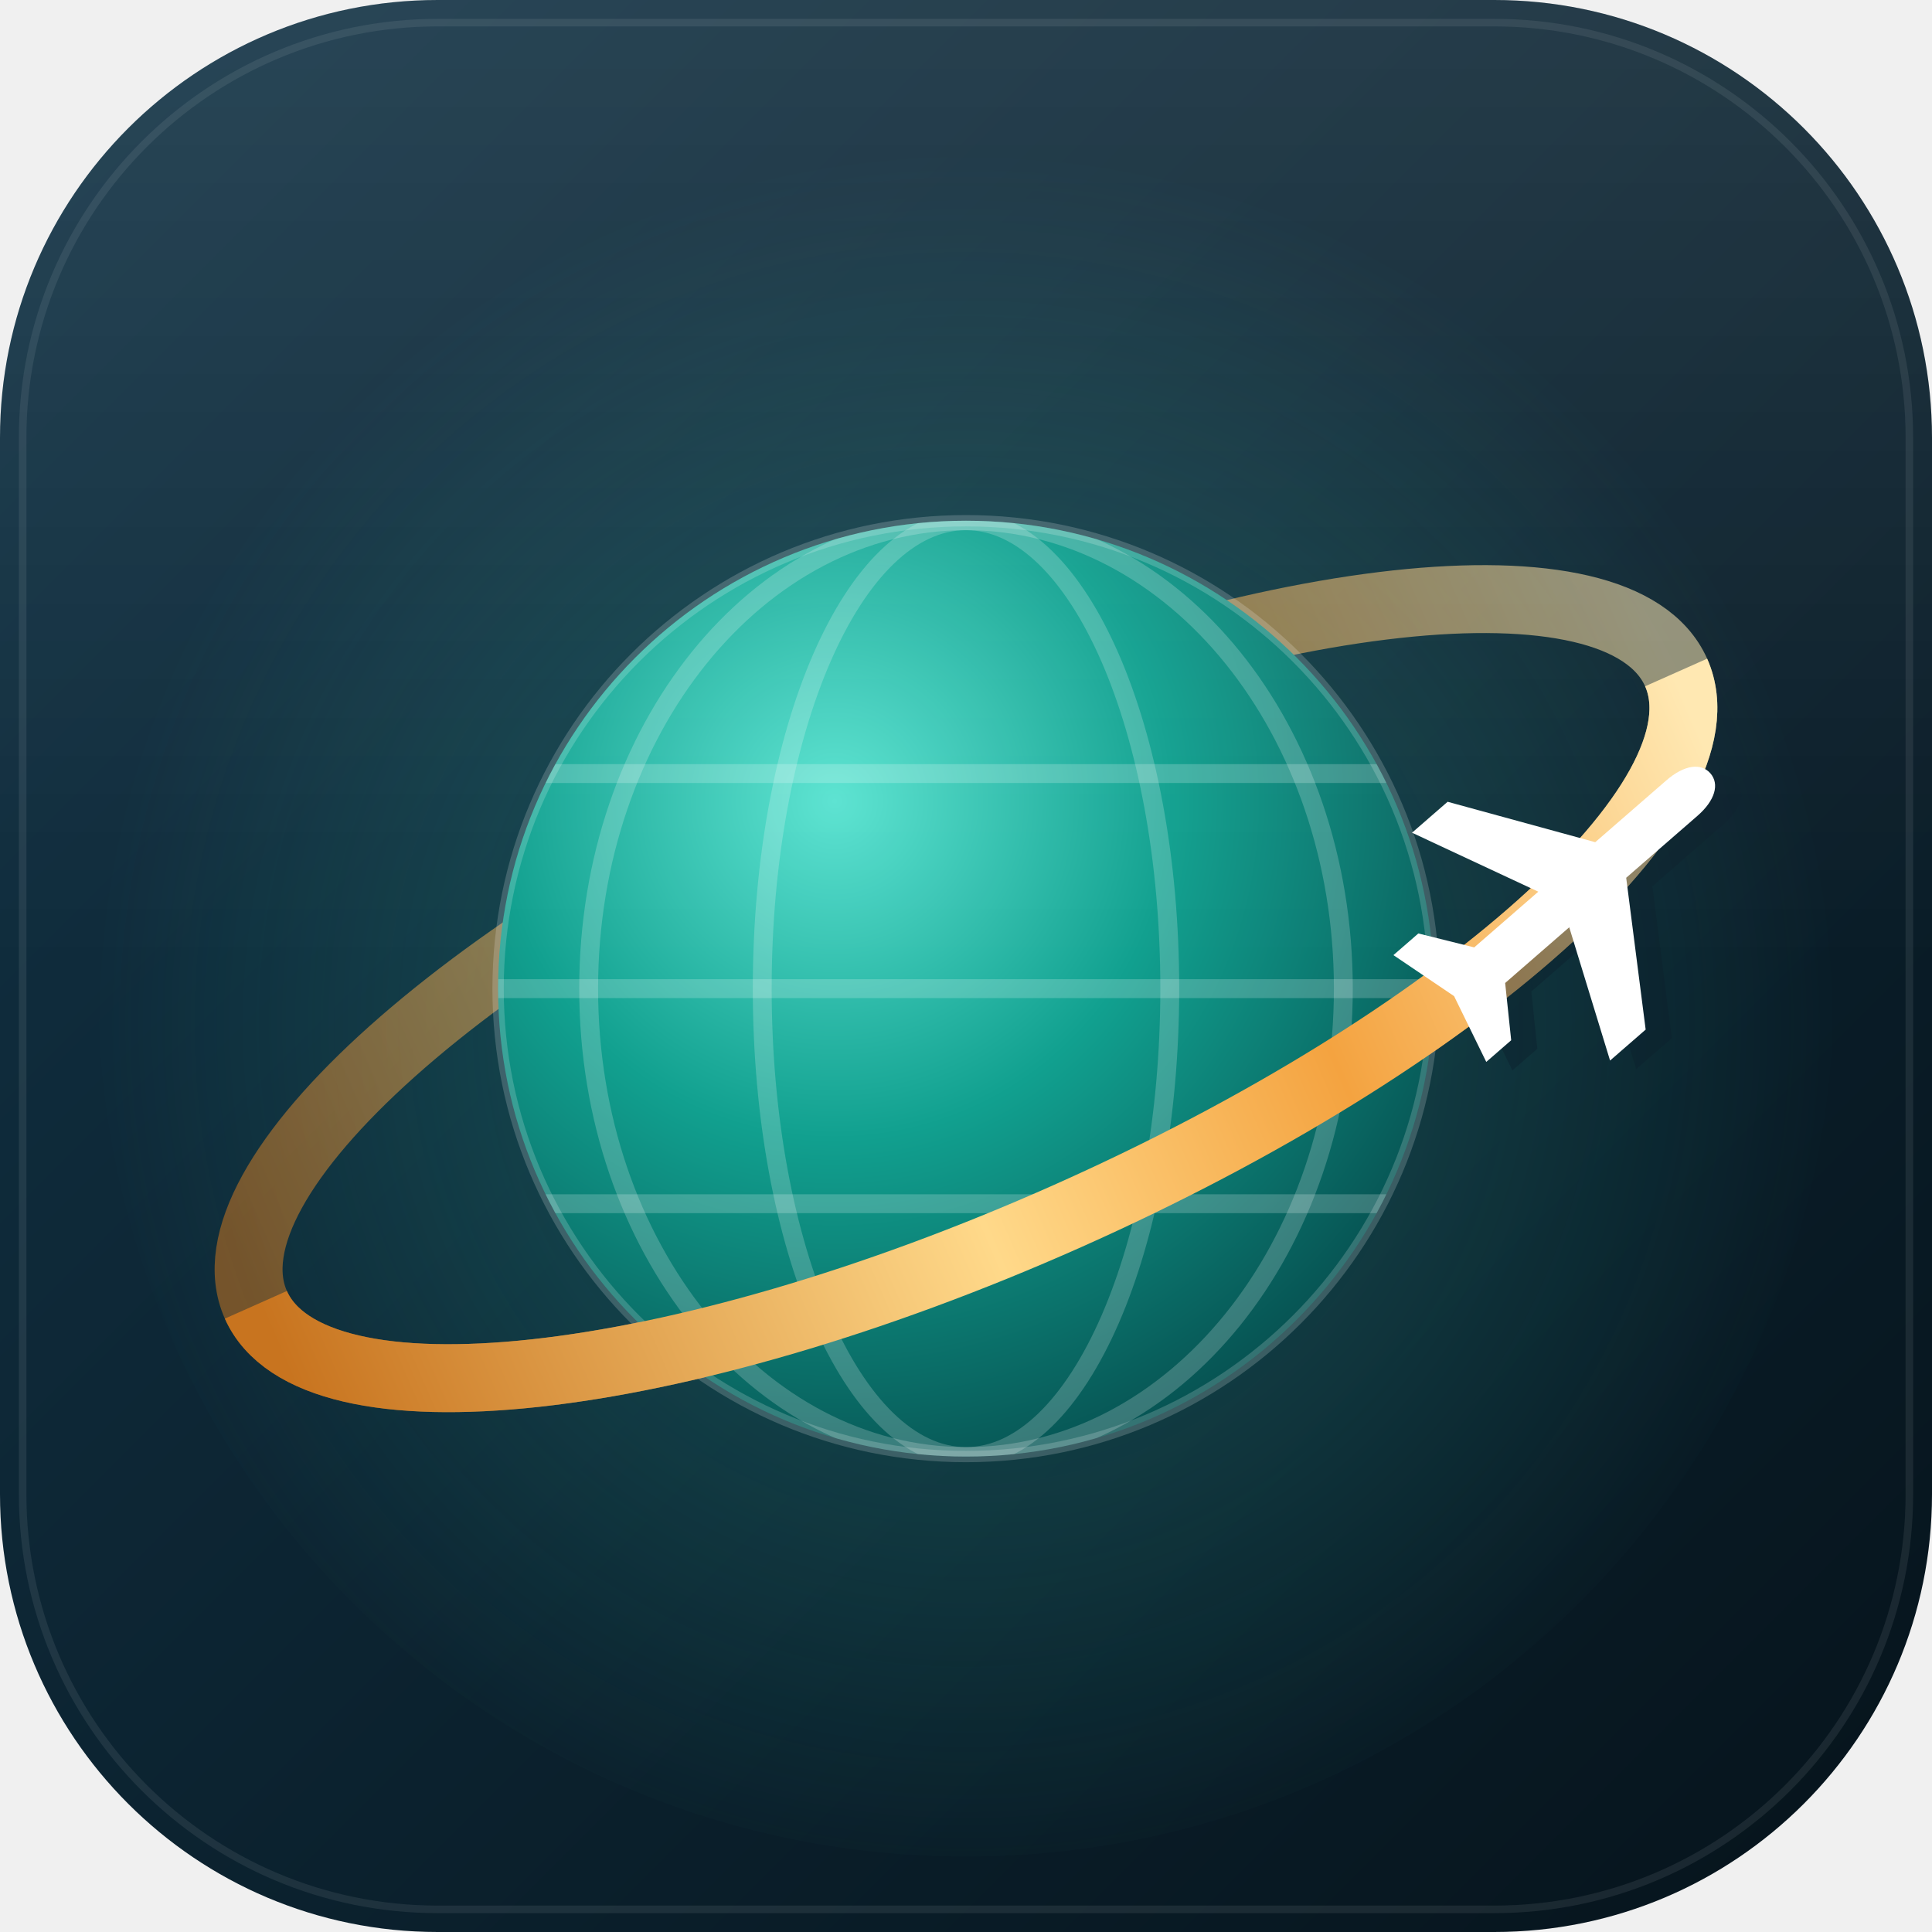
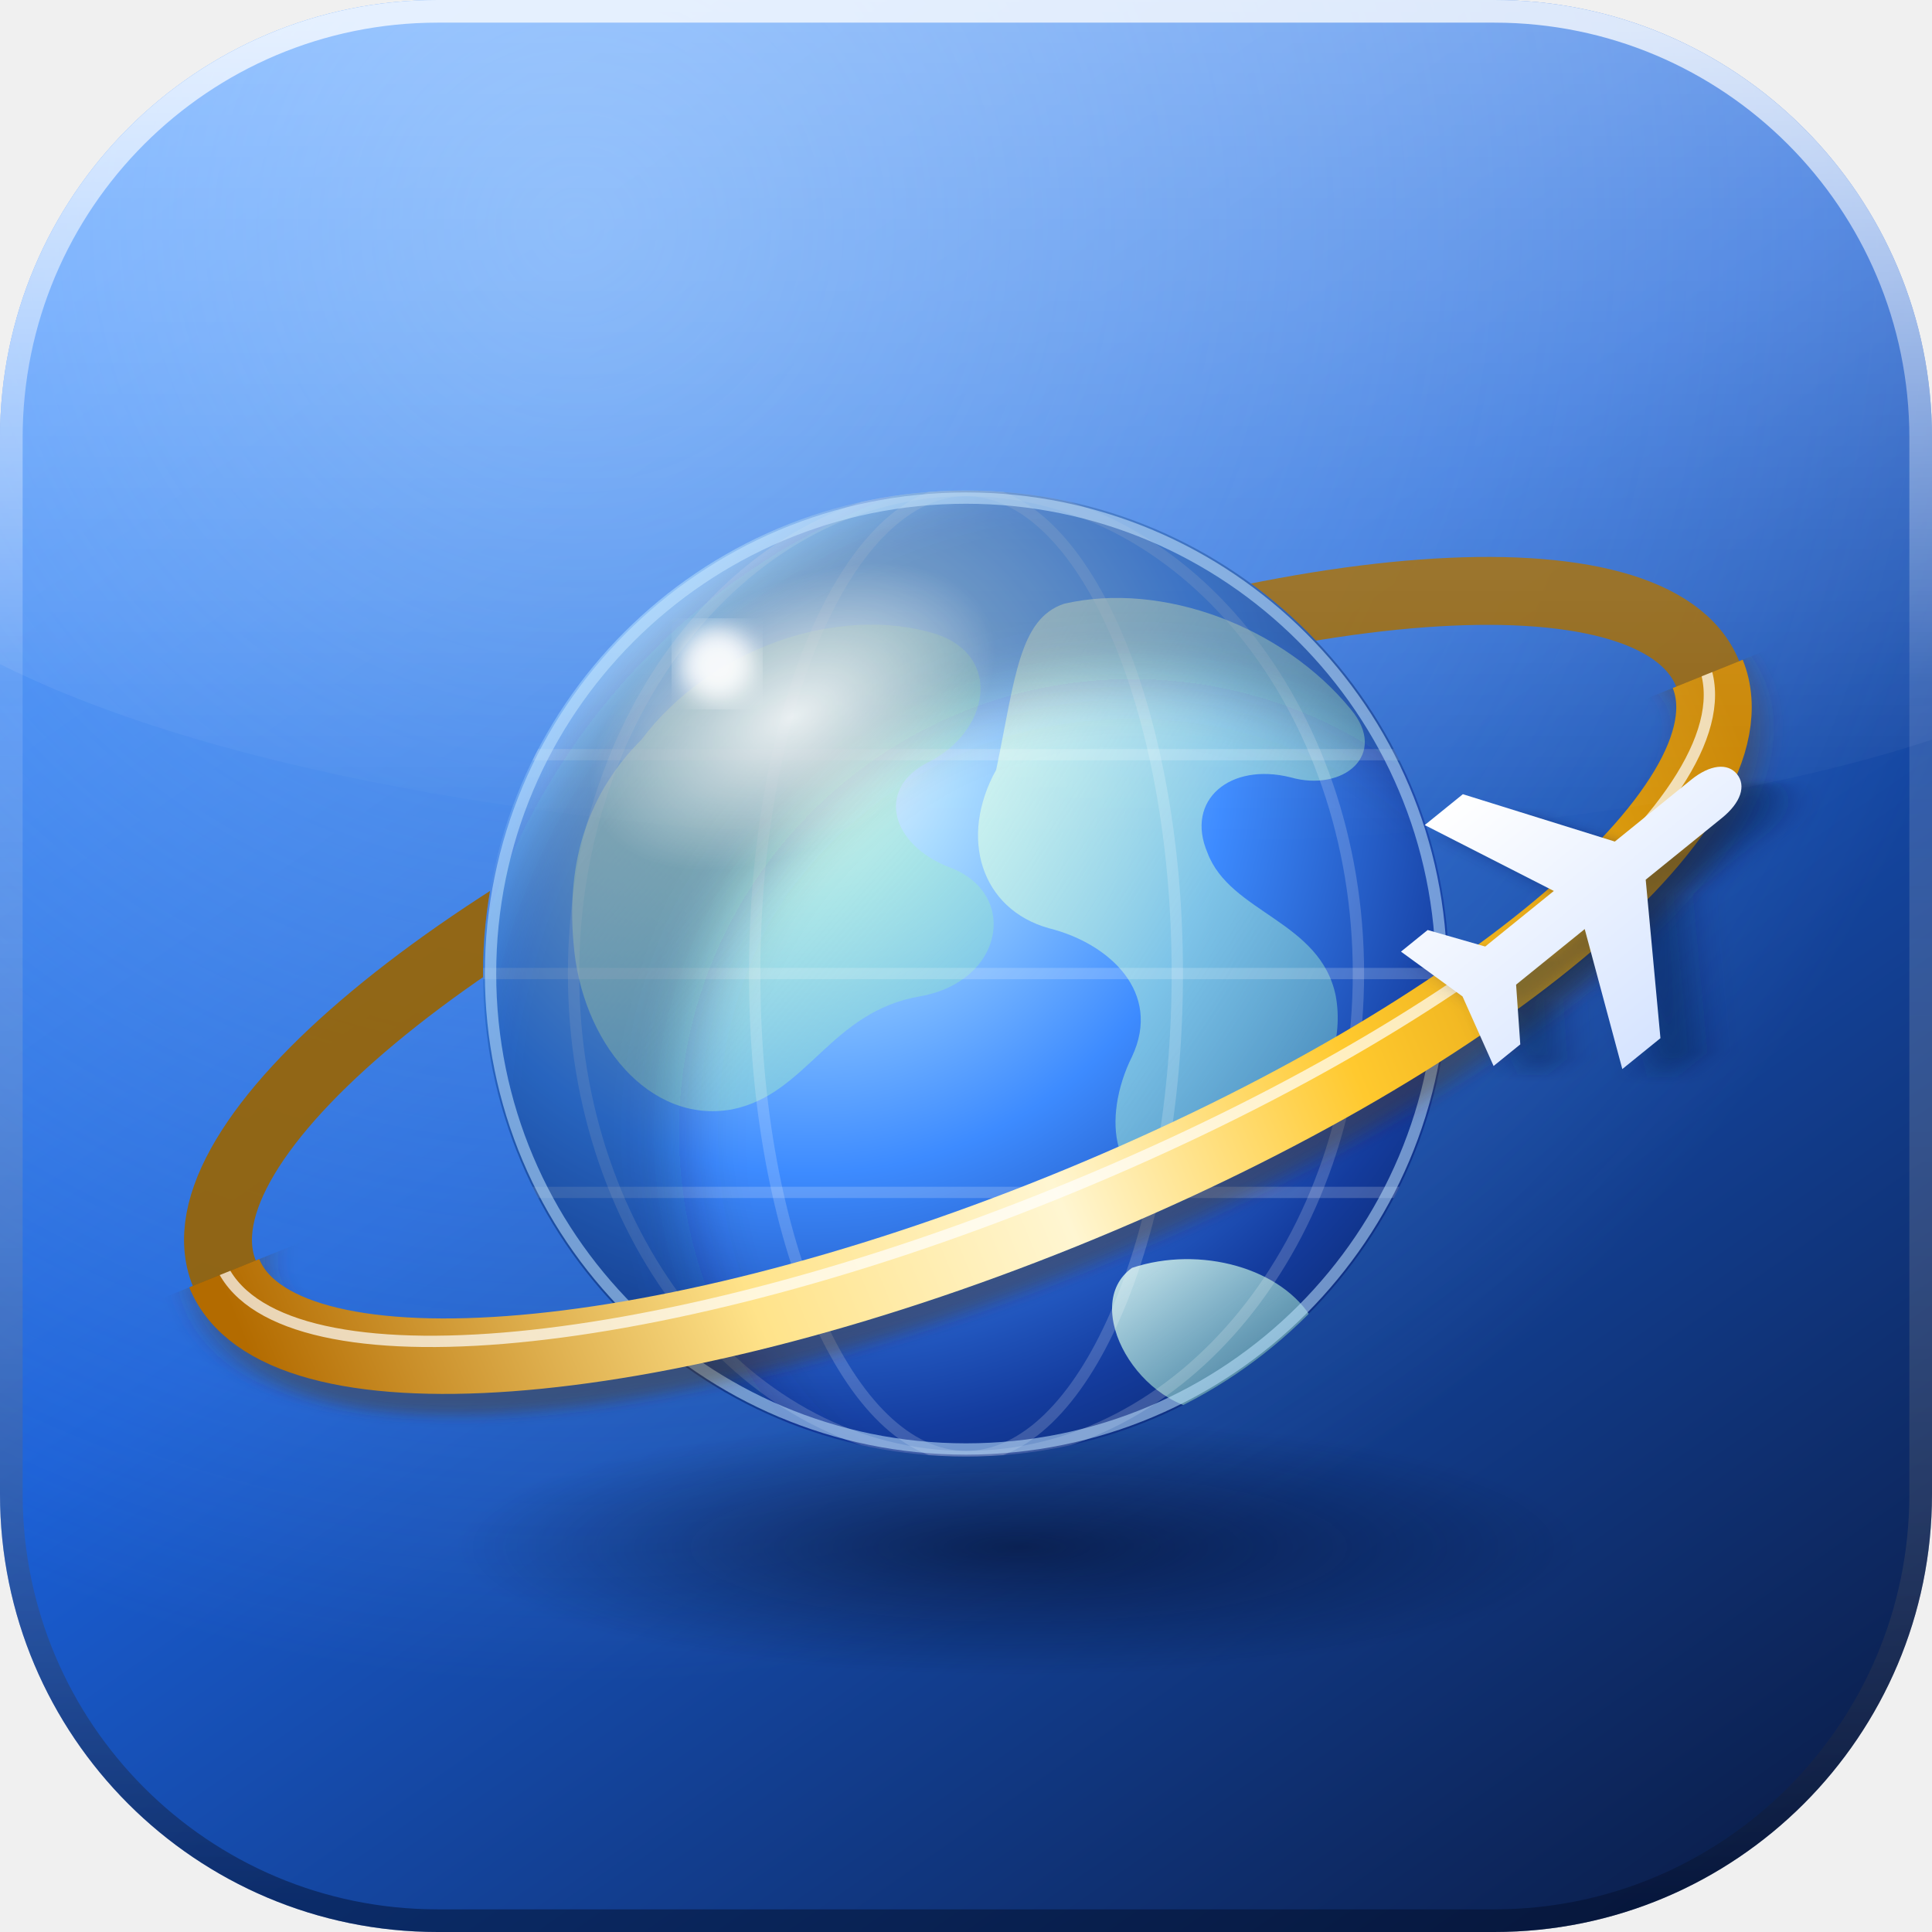
<svg xmlns="http://www.w3.org/2000/svg" viewBox="0 0 512 512">
  <defs>
-     <linearGradient id="tile" x1="0" y1="0" x2="1" y2="1">
-       <stop offset="0" stop-color="#123447" />
-       <stop offset="1" stop-color="#06131B" />
+     <linearGradient id="tile" x1="0.15" y1="0" x2="0.85" y2="1">
+       <stop offset="0" stop-color="#3D8BFF" />
+       <stop offset="0.45" stop-color="#1A5FD6" />
+       <stop offset="1" stop-color="#0B1F4D" />
    </linearGradient>
-     <radialGradient id="halo" cx="0.5" cy="0.52" r="0.5">
-       <stop offset="0" stop-color="#34D1BF" stop-opacity="0.32" />
-       <stop offset="1" stop-color="#34D1BF" stop-opacity="0" />
+     <radialGradient id="tileGlow" cx="0.3" cy="0.12" r="0.75">
+       <stop offset="0" stop-color="#9FD0FF" stop-opacity="0.55" />
+       <stop offset="1" stop-color="#9FD0FF" stop-opacity="0" />
    </radialGradient>
-     <radialGradient id="globe" cx="0.36" cy="0.3" r="0.8">
-       <stop offset="0" stop-color="#5BE3D1" />
-       <stop offset="0.45" stop-color="#11A08F" />
-       <stop offset="1" stop-color="#05484A" />
+     <linearGradient id="bevel" x1="0" y1="0" x2="0" y2="1">
+       <stop offset="0" stop-color="#FFFFFF" stop-opacity="0.75" />
+       <stop offset="0.35" stop-color="#FFFFFF" stop-opacity="0.12" />
+       <stop offset="1" stop-color="#000A24" stop-opacity="0.45" />
+     </linearGradient>
+     <radialGradient id="globe" cx="0.34" cy="0.28" r="0.85">
+       <stop offset="0" stop-color="#F2FAFF" />
+       <stop offset="0.18" stop-color="#A9DBFF" />
+       <stop offset="0.5" stop-color="#3D8BFF" />
+       <stop offset="0.82" stop-color="#143C9E" />
+       <stop offset="1" stop-color="#0A2466" />
+     </radialGradient>
+     <linearGradient id="land" x1="0" y1="0" x2="1" y2="1">
+       <stop offset="0" stop-color="#E9FFF4" stop-opacity="0.85" />
+       <stop offset="1" stop-color="#7FE0C0" stop-opacity="0.35" />
+     </linearGradient>
+     <radialGradient id="spec" cx="0.5" cy="0.5" r="0.5">
+       <stop offset="0" stop-color="#FFFFFF" stop-opacity="0.95" />
+       <stop offset="1" stop-color="#FFFFFF" stop-opacity="0" />
+     </radialGradient>
+     <radialGradient id="shadow" cx="0.5" cy="0.5" r="0.5">
+       <stop offset="0" stop-color="#020A26" stop-opacity="0.6" />
+       <stop offset="1" stop-color="#020A26" stop-opacity="0" />
    </radialGradient>
    <linearGradient id="gold" x1="0" y1="0" x2="1" y2="0">
-       <stop offset="0" stop-color="#C8741F" />
-       <stop offset="0.45" stop-color="#FFD98A" />
-       <stop offset="0.7" stop-color="#F4A340" />
-       <stop offset="1" stop-color="#FFE7B0" />
+       <stop offset="0" stop-color="#B36B00" />
+       <stop offset="0.3" stop-color="#FFE38A" />
+       <stop offset="0.5" stop-color="#FFF6D2" />
+       <stop offset="0.7" stop-color="#FFC92E" />
+       <stop offset="1" stop-color="#C98400" />
+     </linearGradient>
+     <linearGradient id="planeFill" x1="0" y1="0" x2="0" y2="1">
+       <stop offset="0" stop-color="#FFFFFF" />
+       <stop offset="1" stop-color="#D6E4FF" />
    </linearGradient>
    <linearGradient id="gloss" x1="0" y1="0" x2="0" y2="1">
-       <stop offset="0" stop-color="#FFFFFF" stop-opacity="0.1" />
-       <stop offset="0.5" stop-color="#FFFFFF" stop-opacity="0" />
+       <stop offset="0" stop-color="#FFFFFF" stop-opacity="0.32" />
+       <stop offset="1" stop-color="#FFFFFF" stop-opacity="0" />
    </linearGradient>
+     <filter id="blur8" x="-20%" y="-20%" width="140%" height="140%">
+       <feGaussianBlur stdDeviation="8" />
+     </filter>
+     <filter id="blur3">
+       <feGaussianBlur stdDeviation="3" />
+     </filter>
+     <clipPath id="tileClip">
+       <rect width="512" height="512" rx="116" />
+     </clipPath>
    <clipPath id="ball">
-       <circle cx="256" cy="262" r="124" />
+       <circle cx="256" cy="258" r="128" />
    </clipPath>
    <clipPath id="front">
-       <rect x="0" y="262" width="512" height="300" />
+       <rect x="0" y="258" width="512" height="300" />
    </clipPath>
  </defs>
-   <rect width="512" height="512" rx="116" fill="url(#tile)" />
-   <circle cx="256" cy="262" r="230" fill="url(#halo)" />
-   <g transform="rotate(-24 256 262)">
-     <ellipse cx="256" cy="262" rx="206" ry="66" fill="none" stroke="url(#gold)" stroke-width="18" stroke-opacity="0.55" />
+   <g clip-path="url(#tileClip)">
+     <rect width="512" height="512" fill="url(#tile)" />
+     <rect width="512" height="512" fill="url(#tileGlow)" />
+     <ellipse cx="270" cy="410" rx="150" ry="34" fill="url(#shadow)" />
+     <g transform="rotate(-22 256 258)">
+       <ellipse cx="256" cy="258" rx="212" ry="68" fill="none" stroke="#9A6400" stroke-width="18" stroke-opacity="0.9" />
+     </g>
+     <circle cx="256" cy="258" r="128" fill="url(#globe)" />
+     <g clip-path="url(#ball)">
+       <path d="M170 196c18-24 52-36 78-28 18 6 14 26-2 34-14 7-10 22 6 28 18 7 14 30-8 34-24 4-30 26-50 30-22 4-40-18-42-44-2-22 4-40 18-54z" fill="url(#land)" />
+       <path d="M282 160c26-6 58 6 76 28 10 12-2 22-16 18-16-4-28 6-22 20 6 16 30 18 34 38 4 22-16 46-40 50-20 3-22-18-14-34 8-17-6-30-22-34-18-5-24-24-14-42 5-24 6-40 18-44z" fill="url(#land)" />
+       <path d="M300 336c18-6 40 0 48 14 6 12-8 24-26 24-20 0-36-28-22-38z" fill="url(#land)" />
+       <g fill="none" stroke="#FFFFFF" stroke-opacity="0.18" stroke-width="3">
+         <ellipse cx="256" cy="258" rx="56" ry="128" />
+         <ellipse cx="256" cy="258" rx="104" ry="128" />
+         <path d="M128 258H384M136 200H376M136 316H376" />
+       </g>
+       <circle cx="300" cy="300" r="150" fill="none" stroke="#06164A" stroke-opacity="0.35" stroke-width="60" filter="url(#blur8)" />
+     </g>
+     <circle cx="256" cy="258" r="126" fill="none" stroke="#BFE3FF" stroke-opacity="0.55" stroke-width="3" />
+     <ellipse cx="210" cy="190" rx="58" ry="34" transform="rotate(-28 210 190)" fill="url(#spec)" opacity="0.85" />
+     <circle cx="190" cy="176" r="10" fill="#FFFFFF" opacity="0.9" filter="url(#blur3)" />
+     <g transform="rotate(-22 256 258)" clip-path="url(#front)">
+       <ellipse cx="256" cy="258" rx="212" ry="68" fill="none" stroke="#5A3500" stroke-opacity="0.35" stroke-width="20" transform="translate(0 6)" filter="url(#blur3)" />
+       <ellipse cx="256" cy="258" rx="212" ry="68" fill="none" stroke="url(#gold)" stroke-width="20" />
+       <ellipse cx="256" cy="255" rx="212" ry="66" fill="none" stroke="#FFFFFF" stroke-opacity="0.7" stroke-width="3" />
+     </g>
+     <g transform="rotate(-22 256 258) translate(256 258) translate(162 42) rotate(-17) scale(1.3)">
+       <path d="M38 0C38 -3 35 -5 30 -5L10 -5L-8 -32L-18 -32L-6 -5L-24 -5L-31 -15L-38 -15L-34 0L-38 15L-31 15L-24 5L-6 5L-18 32L-8 32L10 5L30 5C35 5 38 3 38 0Z" fill="#061640" opacity="0.45" transform="translate(4 7)" filter="url(#blur3)" />
+       <path d="M38 0C38 -3 35 -5 30 -5L10 -5L-8 -32L-18 -32L-6 -5L-24 -5L-31 -15L-38 -15L-34 0L-38 15L-31 15L-24 5L-6 5L-18 32L-8 32L10 5L30 5C35 5 38 3 38 0Z" fill="url(#planeFill)" />
+     </g>
+     <path d="M0 0H512V196C392 236 120 236 0 176Z" fill="url(#gloss)" />
  </g>
-   <circle cx="256" cy="262" r="124" fill="url(#globe)" />
-   <g clip-path="url(#ball)" fill="none" stroke="#FFFFFF" stroke-opacity="0.2" stroke-width="5">
-     <ellipse cx="256" cy="262" rx="54" ry="124" />
-     <ellipse cx="256" cy="262" rx="100" ry="124" />
-     <path d="M120 262H392M130 205H382M130 319H382" />
-   </g>
-   <circle cx="256" cy="262" r="124" fill="none" stroke="#FFFFFF" stroke-opacity="0.18" stroke-width="3" />
-   <g transform="rotate(-24 256 262)" clip-path="url(#front)">
-     <ellipse cx="256" cy="262" rx="206" ry="66" fill="none" stroke="url(#gold)" stroke-width="18" />
-   </g>
-   <g transform="rotate(-24 256 262) translate(256 262) translate(158 42) rotate(-17) scale(1.25)">
-     <path d="M38 0C38 -3 35 -5 30 -5L10 -5L-8 -32L-18 -32L-6 -5L-24 -5L-31 -15L-38 -15L-34 0L-38 15L-31 15L-24 5L-6 5L-18 32L-8 32L10 5L30 5C35 5 38 3 38 0Z" fill="#0B1F2C" transform="translate(3 5)" opacity="0.45" />
-     <path d="M38 0C38 -3 35 -5 30 -5L10 -5L-8 -32L-18 -32L-6 -5L-24 -5L-31 -15L-38 -15L-34 0L-38 15L-31 15L-24 5L-6 5L-18 32L-8 32L10 5L30 5C35 5 38 3 38 0Z" fill="#FFFFFF" />
-   </g>
-   <rect width="512" height="512" rx="116" fill="url(#gloss)" />
-   <rect x="6" y="6" width="500" height="500" rx="110" fill="none" stroke="#FFFFFF" stroke-opacity="0.08" stroke-width="2" />
+   <rect x="3" y="3" width="506" height="506" rx="113" fill="none" stroke="url(#bevel)" stroke-width="6" />
</svg>
